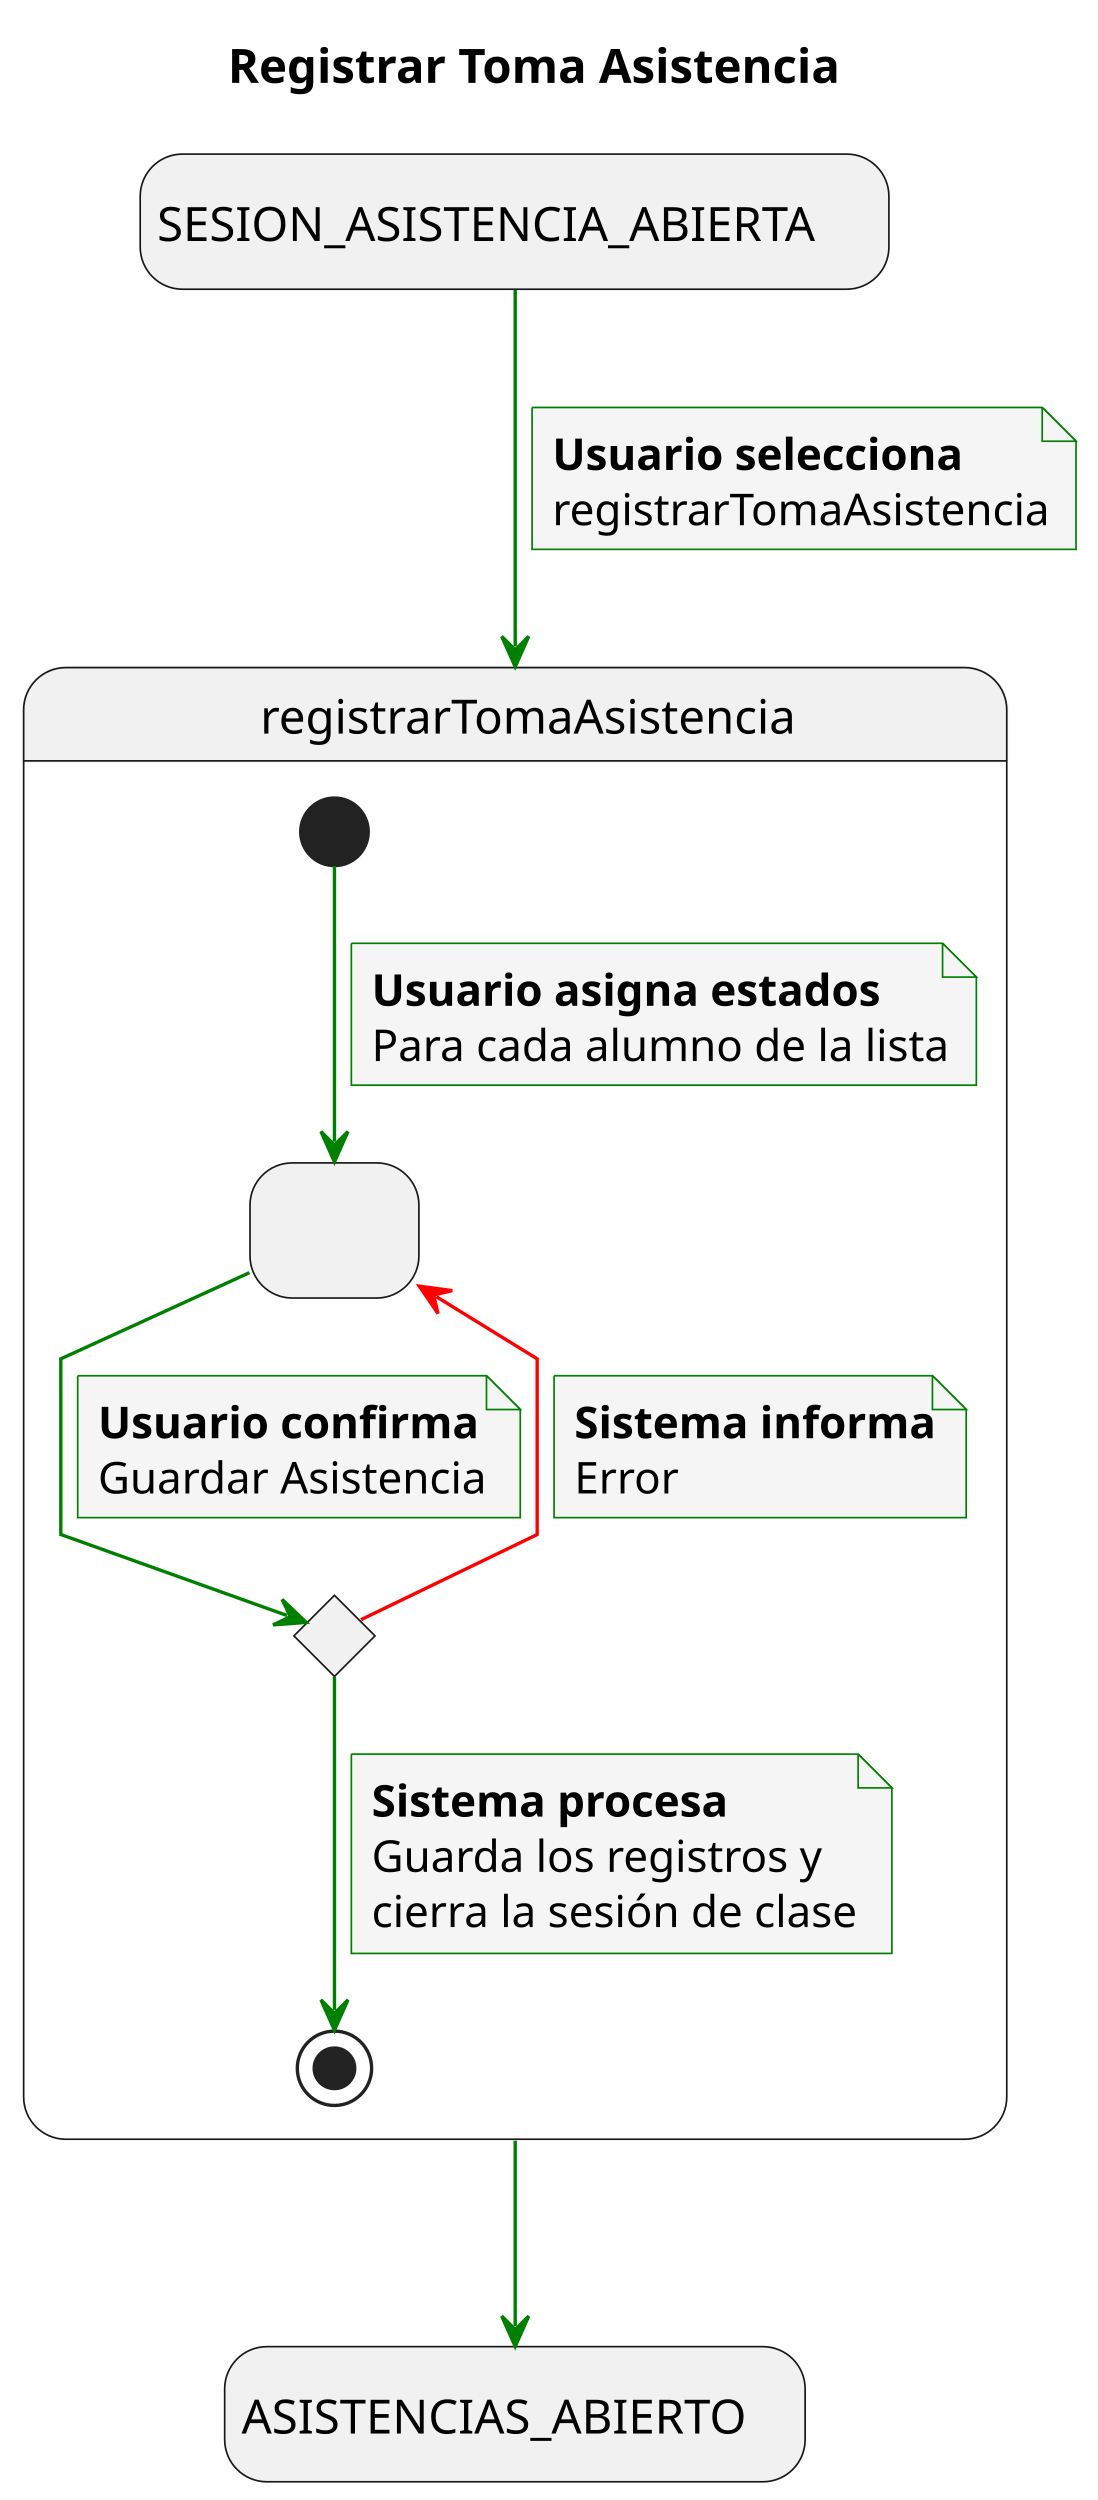
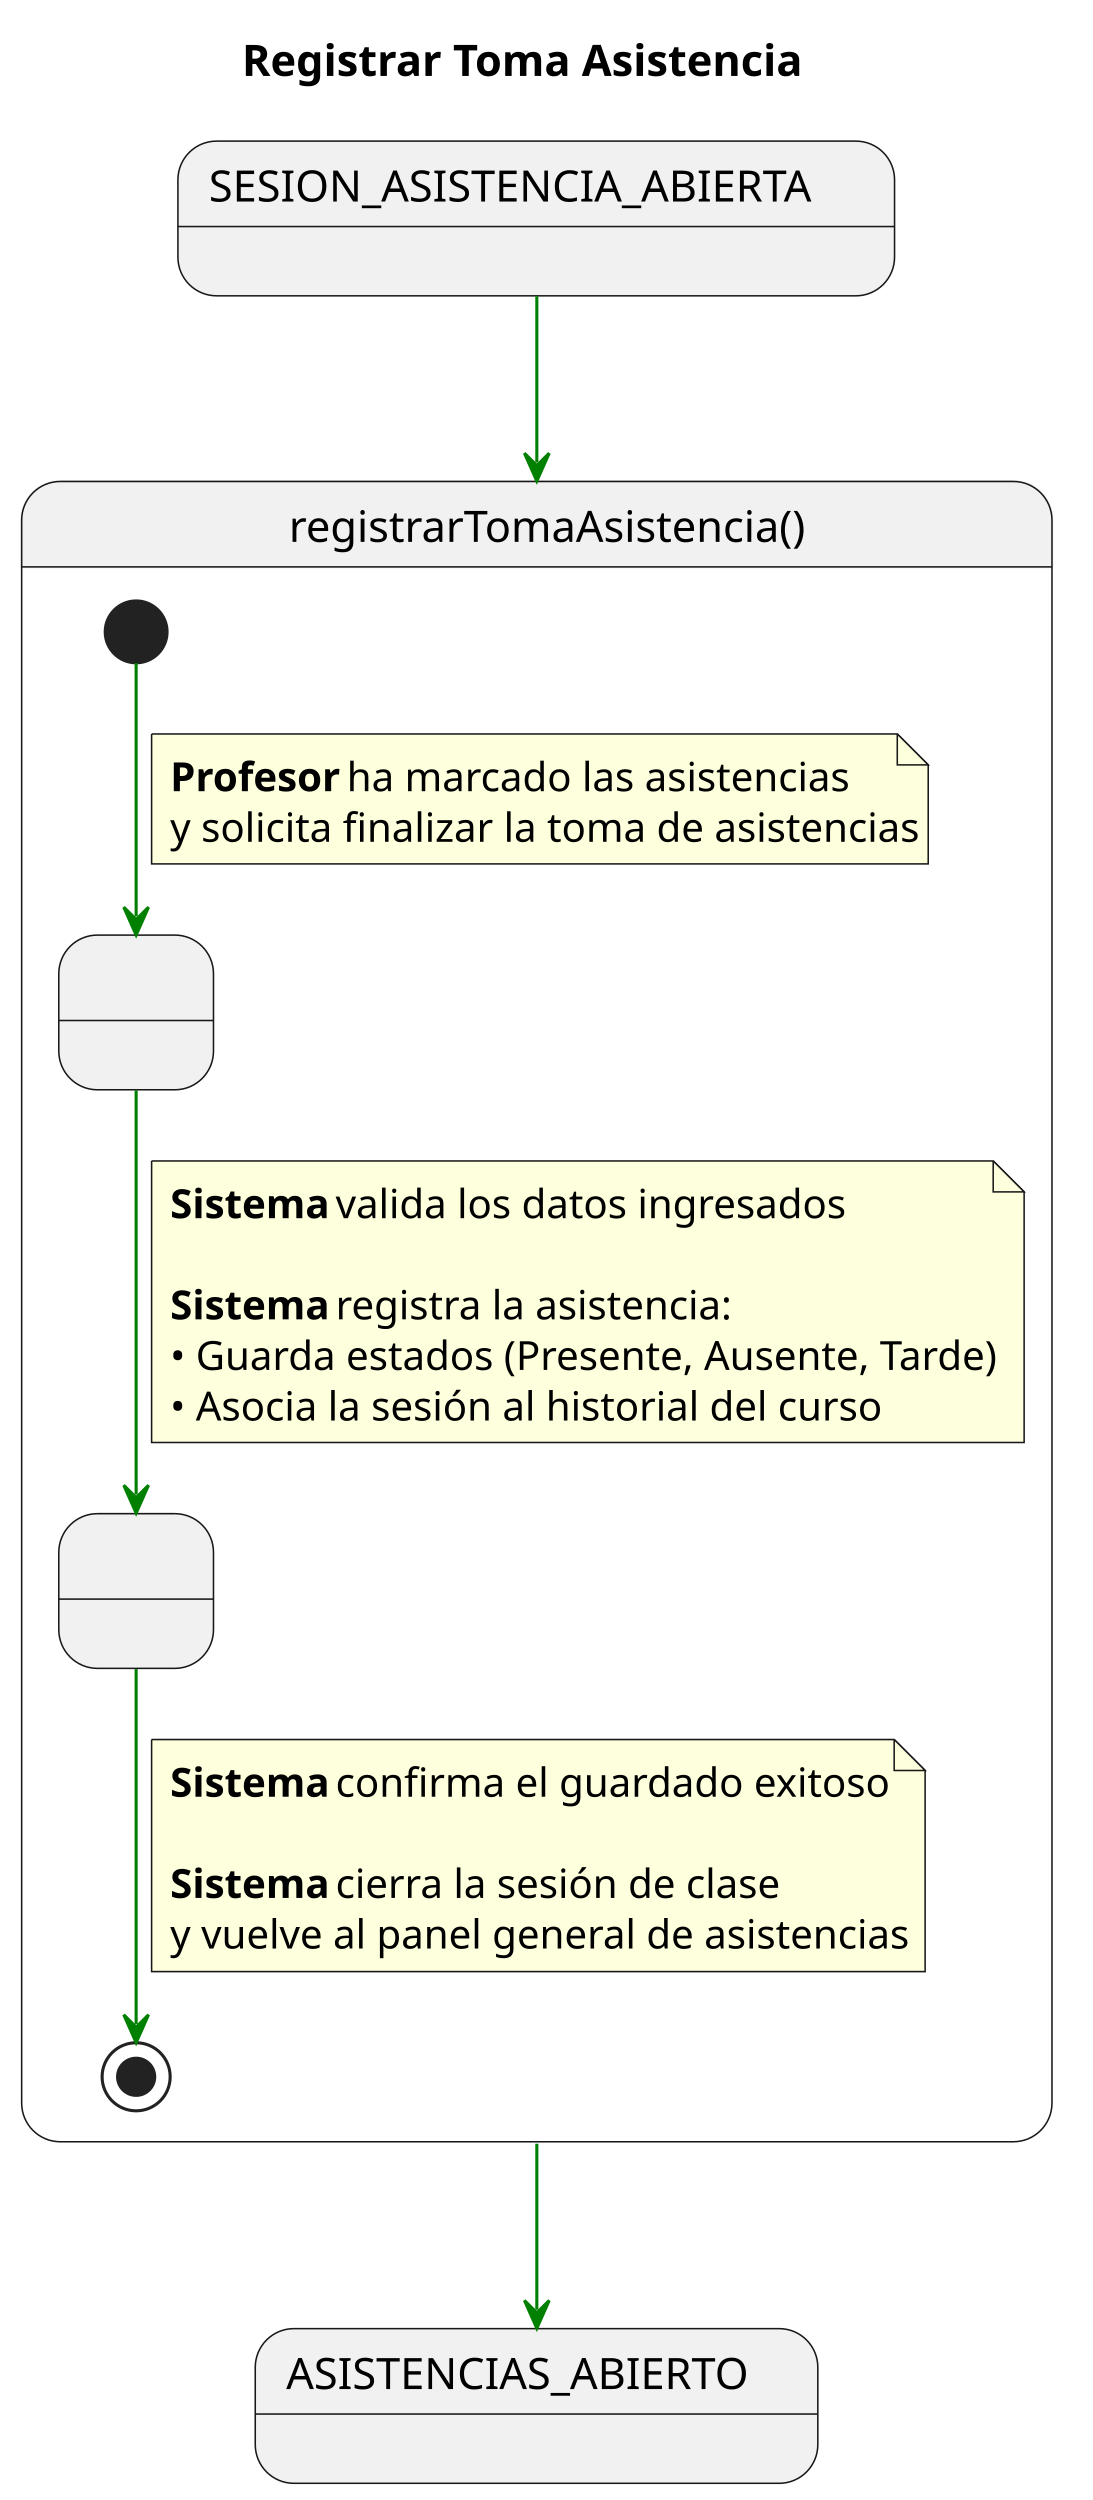
- <svg xmlns="http://www.w3.org/2000/svg" contentStyleType="text/css" data-diagram-type="STATE" height="740px" preserveAspectRatio="none" style="width:325px;height:740px;background:#FFFFFF;" version="1.1" viewBox="0 0 325 740" width="325px" zoomAndPan="magnify">
+ <svg xmlns="http://www.w3.org/2000/svg" contentStyleType="text/css" data-diagram-type="STATE" height="808px" preserveAspectRatio="none" style="width:353px;height:808px;background:#FFFFFF;" version="1.1" viewBox="0 0 353 808" width="353px" zoomAndPan="magnify">
  <defs />
  <g>
-     <text fill="#000000" font-family="sans-serif" font-size="14" font-weight="bold" lengthAdjust="spacing" textLength="176.62" x="67.44" y="24.533">Registrar Toma Asistencia</text>
-     <rect fill="#F1F1F1" height="40" rx="12.5" ry="12.5" style="stroke:#181818;stroke-width:0.5;" width="221.62" x="41.5" y="45.609" />
-     <text fill="#000000" font-family="sans-serif" font-size="14" lengthAdjust="spacing" textLength="211.62" x="46.5" y="71.338">SESION_ASISTENCIA_ABIERTA</text>
-     <rect fill="#F1F1F1" height="40" rx="12.5" ry="12.5" style="stroke:#181818;stroke-width:0.5;" width="171.82" x="66.5" y="694.609" />
-     <text fill="#000000" font-family="sans-serif" font-size="14" lengthAdjust="spacing" textLength="161.82" x="71.5" y="720.338">ASISTENCIAS_ABIERTO</text>
-     <path d="M19.5,197.609 L285.5,197.609 A12.5,12.5 0 0 1 298,210.109 L298,225.219 L7,225.219 L7,210.109 A12.5,12.5 0 0 1 19.5,197.609" fill="#F1F1F1" style="stroke:#F1F1F1;stroke-width:1;" />
-     <rect fill="none" height="435.609" rx="12.5" ry="12.5" style="stroke:#181818;stroke-width:0.5;" width="291" x="7" y="197.609" />
-     <line style="stroke:#181818;stroke-width:0.5;" x1="7" x2="298" y1="225.219" y2="225.219" />
-     <text fill="#000000" font-family="sans-serif" font-size="14" lengthAdjust="spacing" textLength="150.938" x="77.031" y="217.143">registrarTomaAsistencia</text>
-     <rect fill="#F1F1F1" height="40" rx="12.5" ry="12.5" style="stroke:#181818;stroke-width:0.5;" width="50" x="74" y="344.219" />
-     <text fill="#000000" font-family="sans-serif" font-size="14" lengthAdjust="spacing" textLength="3.89" x="97.055" y="369.947"> </text>
-     <g class="entity" data-entity="ValidarCompletitud" data-uid="ent0006" id="entity_ValidarCompletitud">
-       <polygon fill="#F1F1F1" points="99,472.219,111,484.219,99,496.219,87,484.219,99,472.219" style="stroke:#181818;stroke-width:0.5;" />
+     <text fill="#000000" font-family="sans-serif" font-size="14" font-weight="bold" lengthAdjust="spacing" textLength="176.62" x="78.19" y="24.533">Registrar Toma Asistencia</text>
+     <g id="SESION_ASISTENCIA_ABIERTA_INICIAL">
+       <rect fill="#F1F1F1" height="50" rx="12.5" ry="12.5" style="stroke:#181818;stroke-width:0.5;" width="231.62" x="57.5" y="45.609" />
+       <line style="stroke:#181818;stroke-width:0.5;" x1="57.5" x2="289.12" y1="73.219" y2="73.219" />
+       <text fill="#000000" font-family="sans-serif" font-size="14" lengthAdjust="spacing" textLength="211.62" x="67.5" y="65.143">SESION_ASISTENCIA_ABIERTA</text>
    </g>
-     <ellipse cx="99" cy="246.219" fill="#222222" rx="10" ry="10" style="stroke:#222222;stroke-width:1;" />
-     <ellipse cx="99" cy="612.219" fill="none" rx="11" ry="11" style="stroke:#222222;stroke-width:1;" />
-     <ellipse cx="99" cy="612.219" fill="#222222" rx="6" ry="6" style="stroke:#222222;stroke-width:1;" />
-     <g class="link" data-entity-1="*start*registrarTomaAsistencia" data-entity-2="MarcadoDeAlumnos" data-source-line="25" data-uid="lnk4" id="link_*start*registrarTomaAsistencia_MarcadoDeAlumnos">
-       <path d="M99,256.319 C99,275.119 99,312.599 99,337.929" fill="none" id="*start*registrarTomaAsistencia-to-MarcadoDeAlumnos" style="stroke:#008000;stroke-width:1;" />
-       <polygon fill="#008000" points="99,343.929,103,334.929,99,338.929,95,334.929,99,343.929" style="stroke:#008000;stroke-width:1;" />
-       <path d="M104,279.219 L104,321.219 L289,321.219 L289,289.219 L279,279.219 L104,279.219" fill="#F5F5F5" style="stroke:#008000;stroke-width:0.5;" />
-       <path d="M279,279.219 L279,289.219 L289,289.219 L279,279.219" fill="#F5F5F5" style="stroke:#008000;stroke-width:0.5;" />
-       <text fill="#000000" font-family="sans-serif" font-size="13" font-weight="bold" lengthAdjust="spacing" textLength="145.939" x="110" y="297.714">Usuario asigna estados</text>
-       <text fill="#000000" font-family="sans-serif" font-size="13" lengthAdjust="spacing" textLength="164.042" x="110" y="314.065">Para cada alumno de la lista</text>
+     <g id="ASISTENCIAS_ABIERTO_FINAL">
+       <rect fill="#F1F1F1" height="50" rx="12.5" ry="12.5" style="stroke:#181818;stroke-width:0.5;" width="181.82" x="82.5" y="752.609" />
+       <line style="stroke:#181818;stroke-width:0.5;" x1="82.5" x2="264.32" y1="780.219" y2="780.219" />
+       <text fill="#000000" font-family="sans-serif" font-size="14" lengthAdjust="spacing" textLength="161.82" x="92.5" y="772.143">ASISTENCIAS_ABIERTO</text>
    </g>
-     <g class="link" data-entity-1="MarcadoDeAlumnos" data-entity-2="ValidarCompletitud" data-source-line="31" data-uid="lnk5" id="link_MarcadoDeAlumnos_ValidarCompletitud">
-       <path d="M73.82,376.719 C50.04,387.589 18,402.219 18,402.219 C18,402.219 18,454.219 18,454.219 C18,454.219 64.291,470.797 84.991,478.207" fill="none" id="MarcadoDeAlumnos-to-ValidarCompletitud" style="stroke:#008000;stroke-width:1;" />
-       <polygon fill="#008000" points="90.64,480.229,83.515,473.43,85.933,478.544,80.818,480.962,90.64,480.229" style="stroke:#008000;stroke-width:1;" />
-       <path d="M23,407.219 L23,449.219 L154,449.219 L154,417.219 L144,407.219 L23,407.219" fill="#F5F5F5" style="stroke:#008000;stroke-width:0.5;" />
-       <path d="M144,407.219 L144,417.219 L154,417.219 L144,407.219" fill="#F5F5F5" style="stroke:#008000;stroke-width:0.5;" />
-       <text fill="#000000" font-family="sans-serif" font-size="13" font-weight="bold" lengthAdjust="spacing" textLength="106.914" x="29" y="425.714">Usuario confirma</text>
-       <text fill="#000000" font-family="sans-serif" font-size="13" lengthAdjust="spacing" textLength="110.551" x="29" y="442.065">Guardar Asistencia</text>
+     <path d="M19.5,155.609 L327.5,155.609 A12.5,12.5 0 0 1 340,168.109 L340,183.219 L7,183.219 L7,168.109 A12.5,12.5 0 0 1 19.5,155.609" fill="#F1F1F1" style="stroke:#F1F1F1;stroke-width:1;" />
+     <rect fill="none" height="536.609" rx="12.5" ry="12.5" style="stroke:#181818;stroke-width:0.5;" width="333" x="7" y="155.609" />
+     <line style="stroke:#181818;stroke-width:0.5;" x1="7" x2="340" y1="183.219" y2="183.219" />
+     <text fill="#000000" font-family="sans-serif" font-size="14" lengthAdjust="spacing" textLength="160.262" x="93.369" y="175.143">registrarTomaAsistencia()</text>
+     <g id="registrarTomaAsistencia.VerificandoEstado">
+       <rect fill="#F1F1F1" height="50" rx="12.5" ry="12.5" style="stroke:#181818;stroke-width:0.5;" width="50" x="19" y="302.219" />
+       <line style="stroke:#181818;stroke-width:0.5;" x1="19" x2="69" y1="329.828" y2="329.828" />
+       <text fill="#000000" font-family="sans-serif" font-size="14" lengthAdjust="spacing" textLength="3.89" x="42.055" y="321.752"> </text>
    </g>
-     <g class="link" data-entity-1="ValidarCompletitud" data-entity-2="MarcadoDeAlumnos" data-source-line="37" data-uid="lnk6" id="link_ValidarCompletitud_MarcadoDeAlumnos">
-       <path d="M106.84,479.429 C123.11,471.569 159,454.219 159,454.219 C159,454.219 159,402.219 159,402.219 C159,402.219 145.647,393.988 129.207,383.849" fill="none" id="ValidarCompletitud-to-MarcadoDeAlumnos" style="stroke:#FF0000;stroke-width:1;" />
-       <polygon fill="#FF0000" points="124.1,380.699,129.66,388.828,128.356,383.324,133.86,382.019,124.1,380.699" style="stroke:#FF0000;stroke-width:1;" />
-       <path d="M164,407.219 L164,449.219 L286,449.219 L286,417.219 L276,407.219 L164,407.219" fill="#F5F5F5" style="stroke:#008000;stroke-width:0.5;" />
-       <path d="M276,407.219 L276,417.219 L286,417.219 L276,407.219" fill="#F5F5F5" style="stroke:#008000;stroke-width:0.5;" />
-       <text fill="#000000" font-family="sans-serif" font-size="13" font-weight="bold" lengthAdjust="spacing" textLength="101.144" x="170" y="425.714">Sistema informa</text>
-       <text fill="#000000" font-family="sans-serif" font-size="13" lengthAdjust="spacing" textLength="28.888" x="170" y="442.065">Error</text>
+     <g id="registrarTomaAsistencia.GuardadoConfirmado">
+       <rect fill="#F1F1F1" height="50" rx="12.5" ry="12.5" style="stroke:#181818;stroke-width:0.5;" width="50" x="19" y="489.219" />
+       <line style="stroke:#181818;stroke-width:0.5;" x1="19" x2="69" y1="516.828" y2="516.828" />
+       <text fill="#000000" font-family="sans-serif" font-size="14" lengthAdjust="spacing" textLength="3.89" x="42.055" y="508.752"> </text>
    </g>
-     <g class="link" data-entity-1="ValidarCompletitud" data-entity-2="*end*registrarTomaAsistencia" data-source-line="43" data-uid="lnk8" id="link_ValidarCompletitud_*end*registrarTomaAsistencia">
-       <path d="M99,496.399 C99,520.609 99,571.589 99,594.949" fill="none" id="ValidarCompletitud-to-*end*registrarTomaAsistencia" style="stroke:#008000;stroke-width:1;" />
-       <polygon fill="#008000" points="99,600.949,103,591.949,99,595.949,95,591.949,99,600.949" style="stroke:#008000;stroke-width:1;" />
-       <path d="M104,519.219 L104,578.219 L264,578.219 L264,529.219 L254,519.219 L104,519.219" fill="#F5F5F5" style="stroke:#008000;stroke-width:0.5;" />
-       <path d="M254,519.219 L254,529.219 L264,529.219 L254,519.219" fill="#F5F5F5" style="stroke:#008000;stroke-width:0.5;" />
-       <text fill="#000000" font-family="sans-serif" font-size="13" font-weight="bold" lengthAdjust="spacing" textLength="103.334" x="110" y="537.714">Sistema procesa</text>
-       <text fill="#000000" font-family="sans-serif" font-size="13" lengthAdjust="spacing" textLength="127.163" x="110" y="554.065">Guarda los registros y</text>
-       <text fill="#000000" font-family="sans-serif" font-size="13" lengthAdjust="spacing" textLength="139.458" x="110" y="570.417">cierra la sesión de clase</text>
+     <ellipse cx="44" cy="204.219" fill="#222222" rx="10" ry="10" style="stroke:#222222;stroke-width:1;" />
+     <ellipse cx="44" cy="671.219" fill="none" rx="11" ry="11" style="stroke:#222222;stroke-width:1;" />
+     <ellipse cx="44" cy="671.219" fill="#222222" rx="6" ry="6" style="stroke:#222222;stroke-width:1;" />
+     <g class="link" data-entity-1="*start*registrarTomaAsistencia" data-entity-2="VerificandoEstado" data-source-line="15" data-uid="lnk4" id="link_*start*registrarTomaAsistencia_VerificandoEstado">
+       <path d="M44,214.309 C44,232.779 44,269.199 44,296.189" fill="none" id="*start*registrarTomaAsistencia-to-VerificandoEstado" style="stroke:#008000;stroke-width:1;" />
+       <polygon fill="#008000" points="44,302.189,48,293.189,44,297.189,40,293.189,44,302.189" style="stroke:#008000;stroke-width:1;" />
+       <path d="M49,237.219 L49,279.219 L300,279.219 L300,247.219 L290,237.219 L49,237.219" fill="#FEFFDD" style="stroke:#181818;stroke-width:0.5;" />
+       <path d="M290,237.219 L290,247.219 L300,247.219 L290,237.219" fill="#FEFFDD" style="stroke:#181818;stroke-width:0.5;" />
+       <text fill="#000000" font-family="sans-serif" font-size="13" font-weight="bold" lengthAdjust="spacing" textLength="53.46" x="55" y="255.714">Profesor</text>
+       <text fill="#000000" font-family="sans-serif" font-size="13" lengthAdjust="spacing" textLength="156.8" x="112.072" y="255.714">ha marcado las asistencias</text>
+       <text fill="#000000" font-family="sans-serif" font-size="13" lengthAdjust="spacing" textLength="230.49" x="55" y="272.065">y solicita finalizar la toma de asistencias</text>
    </g>
-     <g class="link" data-entity-1="startState" data-entity-2="registrarTomaAsistencia" data-source-line="15" data-uid="lnk2" id="link_startState_registrarTomaAsistencia">
-       <path d="M152.5,85.819 C152.5,109.109 152.5,145.059 152.5,191.369" fill="none" id="startState-to-registrarTomaAsistencia" style="stroke:#008000;stroke-width:1;" />
-       <polygon fill="#008000" points="152.5,197.369,156.5,188.369,152.5,192.369,148.5,188.369,152.5,197.369" style="stroke:#008000;stroke-width:1;" />
-       <path d="M157.5,120.609 L157.5,162.609 L318.5,162.609 L318.5,130.609 L308.5,120.609 L157.5,120.609" fill="#F5F5F5" style="stroke:#008000;stroke-width:0.5;" />
-       <path d="M308.5,120.609 L308.5,130.609 L318.5,130.609 L308.5,120.609" fill="#F5F5F5" style="stroke:#008000;stroke-width:0.5;" />
-       <text fill="#000000" font-family="sans-serif" font-size="13" font-weight="bold" lengthAdjust="spacing" textLength="118.498" x="163.5" y="139.105">Usuario selecciona</text>
-       <text fill="#000000" font-family="sans-serif" font-size="13" lengthAdjust="spacing" textLength="140.156" x="163.5" y="155.456">registrarTomaAsistencia</text>
+     <g class="link" data-entity-1="VerificandoEstado" data-entity-2="GuardadoConfirmado" data-source-line="21" data-uid="lnk5" id="link_VerificandoEstado_GuardadoConfirmado">
+       <path d="M44,352.409 C44,387.859 44,447.569 44,483.029" fill="none" id="VerificandoEstado-to-GuardadoConfirmado" style="stroke:#008000;stroke-width:1;" />
+       <polygon fill="#008000" points="44,489.029,48,480.029,44,484.029,40,480.029,44,489.029" style="stroke:#008000;stroke-width:1;" />
+       <path d="M49,375.219 L49,466.219 L331,466.219 L331,385.219 L321,375.219 L49,375.219" fill="#FEFFDD" style="stroke:#181818;stroke-width:0.5;" />
+       <path d="M321,375.219 L321,385.219 L331,385.219 L321,375.219" fill="#FEFFDD" style="stroke:#181818;stroke-width:0.5;" />
+       <text fill="#000000" font-family="sans-serif" font-size="13" font-weight="bold" lengthAdjust="spacing" textLength="49.861" x="55" y="393.714">Sistema</text>
+       <text fill="#000000" font-family="sans-serif" font-size="13" lengthAdjust="spacing" textLength="156.819" x="108.473" y="393.714">valida los datos ingresados</text>
+       <text fill="#000000" font-family="sans-serif" font-size="13" lengthAdjust="spacing" textLength="3.612" x="55" y="410.065"> </text>
+       <text fill="#000000" font-family="sans-serif" font-size="13" font-weight="bold" lengthAdjust="spacing" textLength="49.861" x="55" y="426.417">Sistema</text>
+       <text fill="#000000" font-family="sans-serif" font-size="13" lengthAdjust="spacing" textLength="122.11" x="108.473" y="426.417">registra la asistencia:</text>
+       <text fill="#000000" font-family="sans-serif" font-size="13" lengthAdjust="spacing" textLength="261.809" x="55" y="442.769">• Guarda estados (Presente, Ausente, Tarde)</text>
+       <text fill="#000000" font-family="sans-serif" font-size="13" lengthAdjust="spacing" textLength="221.33" x="55" y="459.12">• Asocia la sesión al historial del curso</text>
    </g>
-     <g class="link" data-entity-1="registrarTomaAsistencia" data-entity-2="endState" data-source-line="51" data-uid="lnk9" id="link_registrarTomaAsistencia_endState">
-       <path d="M152.5,633.629 C152.5,658.499 152.5,674.089 152.5,688.549" fill="none" id="registrarTomaAsistencia-to-endState" style="stroke:#008000;stroke-width:1;" />
-       <polygon fill="#008000" points="152.5,694.549,156.5,685.549,152.5,689.549,148.5,685.549,152.5,694.549" style="stroke:#008000;stroke-width:1;" />
+     <g class="link" data-entity-1="GuardadoConfirmado" data-entity-2="*end*registrarTomaAsistencia" data-source-line="30" data-uid="lnk7" id="link_GuardadoConfirmado_*end*registrarTomaAsistencia">
+       <path d="M44,539.439 C44,574.009 44,629.989 44,654.169" fill="none" id="GuardadoConfirmado-to-*end*registrarTomaAsistencia" style="stroke:#008000;stroke-width:1;" />
+       <polygon fill="#008000" points="44,660.169,48,651.169,44,655.169,40,651.169,44,660.169" style="stroke:#008000;stroke-width:1;" />
+       <path d="M49,562.219 L49,637.219 L299,637.219 L299,572.219 L289,562.219 L49,562.219" fill="#FEFFDD" style="stroke:#181818;stroke-width:0.5;" />
+       <path d="M289,562.219 L289,572.219 L299,572.219 L289,562.219" fill="#FEFFDD" style="stroke:#181818;stroke-width:0.5;" />
+       <text fill="#000000" font-family="sans-serif" font-size="13" font-weight="bold" lengthAdjust="spacing" textLength="49.861" x="55" y="580.714">Sistema</text>
+       <text fill="#000000" font-family="sans-serif" font-size="13" lengthAdjust="spacing" textLength="166.931" x="108.473" y="580.714">confirma el guardado exitoso</text>
+       <text fill="#000000" font-family="sans-serif" font-size="13" lengthAdjust="spacing" textLength="3.612" x="55" y="597.065"> </text>
+       <text fill="#000000" font-family="sans-serif" font-size="13" font-weight="bold" lengthAdjust="spacing" textLength="49.861" x="55" y="613.417">Sistema</text>
+       <text fill="#000000" font-family="sans-serif" font-size="13" lengthAdjust="spacing" textLength="139.458" x="108.473" y="613.417">cierra la sesión de clase</text>
+       <text fill="#000000" font-family="sans-serif" font-size="13" lengthAdjust="spacing" textLength="229.81" x="55" y="629.769">y vuelve al panel general de asistencias</text>
+     </g>
+     <g class="link" data-entity-1="SESION_ASISTENCIA_ABIERTA_INICIAL" data-entity-2="registrarTomaAsistencia" data-source-line="8" data-uid="lnk2" id="link_SESION_ASISTENCIA_ABIERTA_INICIAL_registrarTomaAsistencia">
+       <path d="M173.5,95.769 C173.5,110.659 173.5,125.469 173.5,149.469" fill="none" id="SESION_ASISTENCIA_ABIERTA_INICIAL-to-registrarTomaAsistencia" style="stroke:#008000;stroke-width:1;" />
+       <polygon fill="#008000" points="173.5,155.469,177.5,146.469,173.5,150.469,169.5,146.469,173.5,155.469" style="stroke:#008000;stroke-width:1;" />
+     </g>
+     <g class="link" data-entity-1="registrarTomaAsistencia" data-entity-2="ASISTENCIAS_ABIERTO_FINAL" data-source-line="40" data-uid="lnk8" id="link_registrarTomaAsistencia_ASISTENCIAS_ABIERTO_FINAL">
+       <path d="M173.5,692.859 C173.5,716.839 173.5,731.639 173.5,746.509" fill="none" id="registrarTomaAsistencia-to-ASISTENCIAS_ABIERTO_FINAL" style="stroke:#008000;stroke-width:1;" />
+       <polygon fill="#008000" points="173.5,752.509,177.5,743.509,173.5,747.509,169.5,743.509,173.5,752.509" style="stroke:#008000;stroke-width:1;" />
    </g>
  </g>
</svg>
